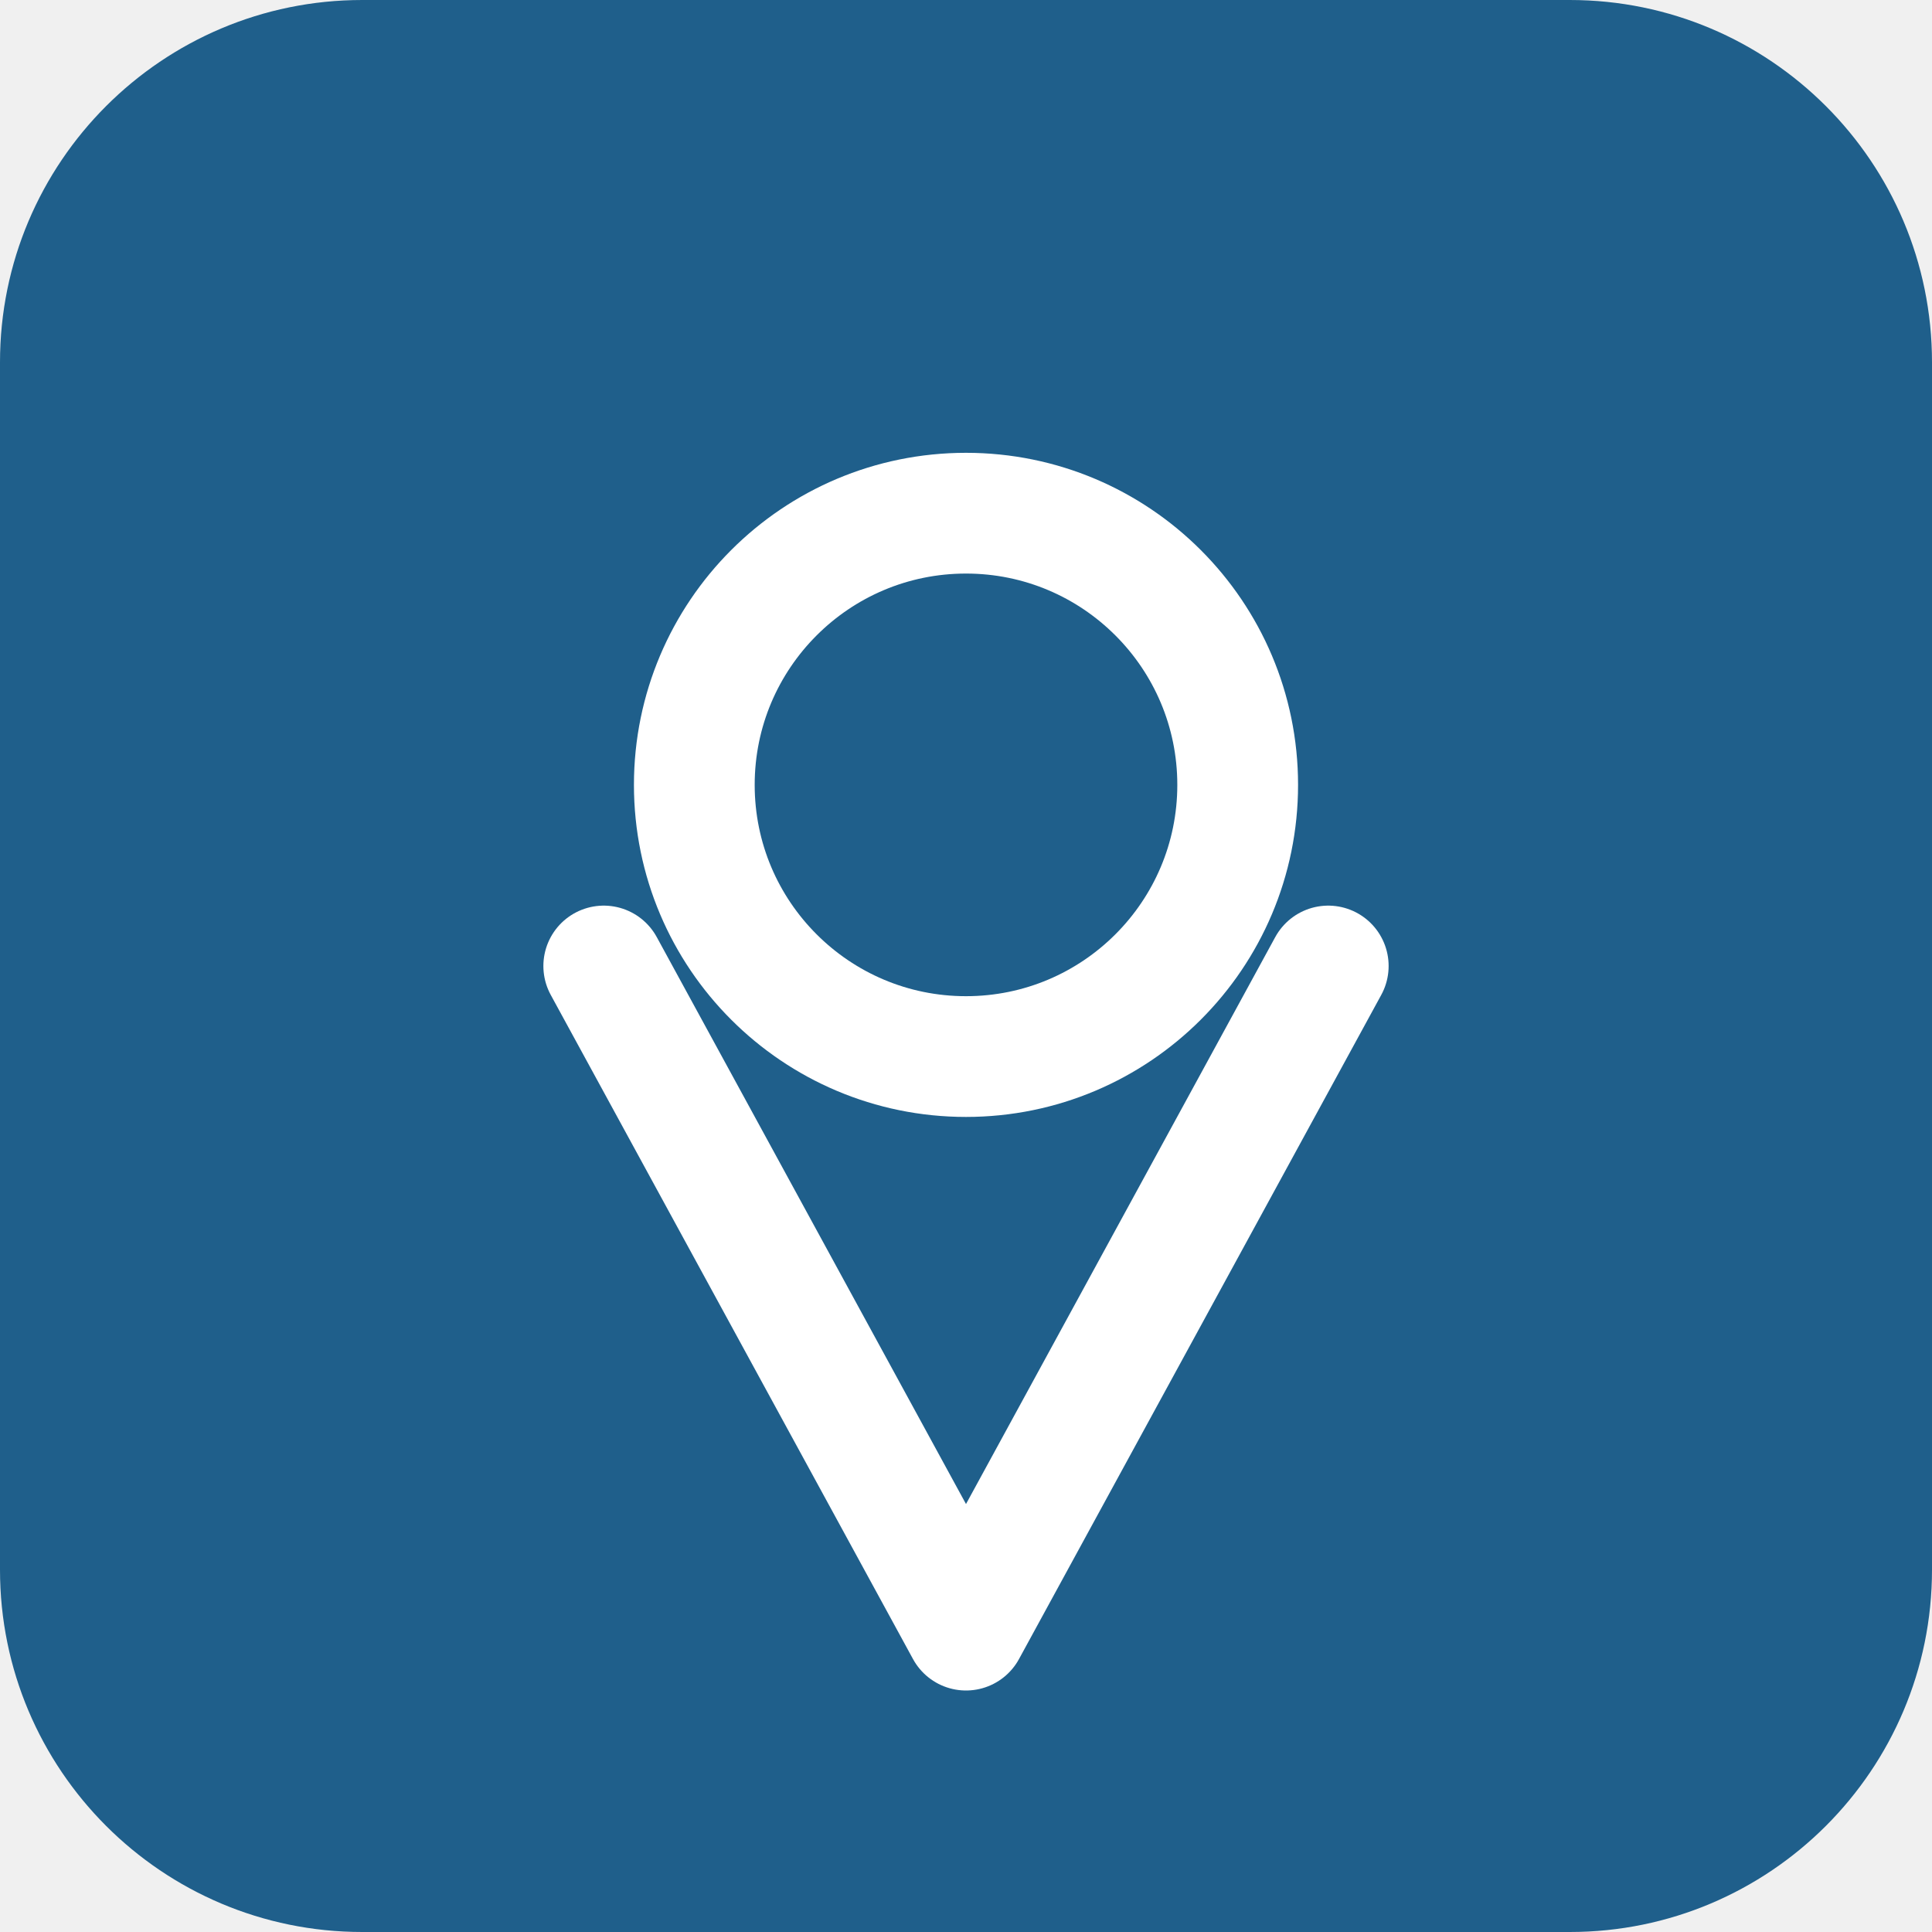
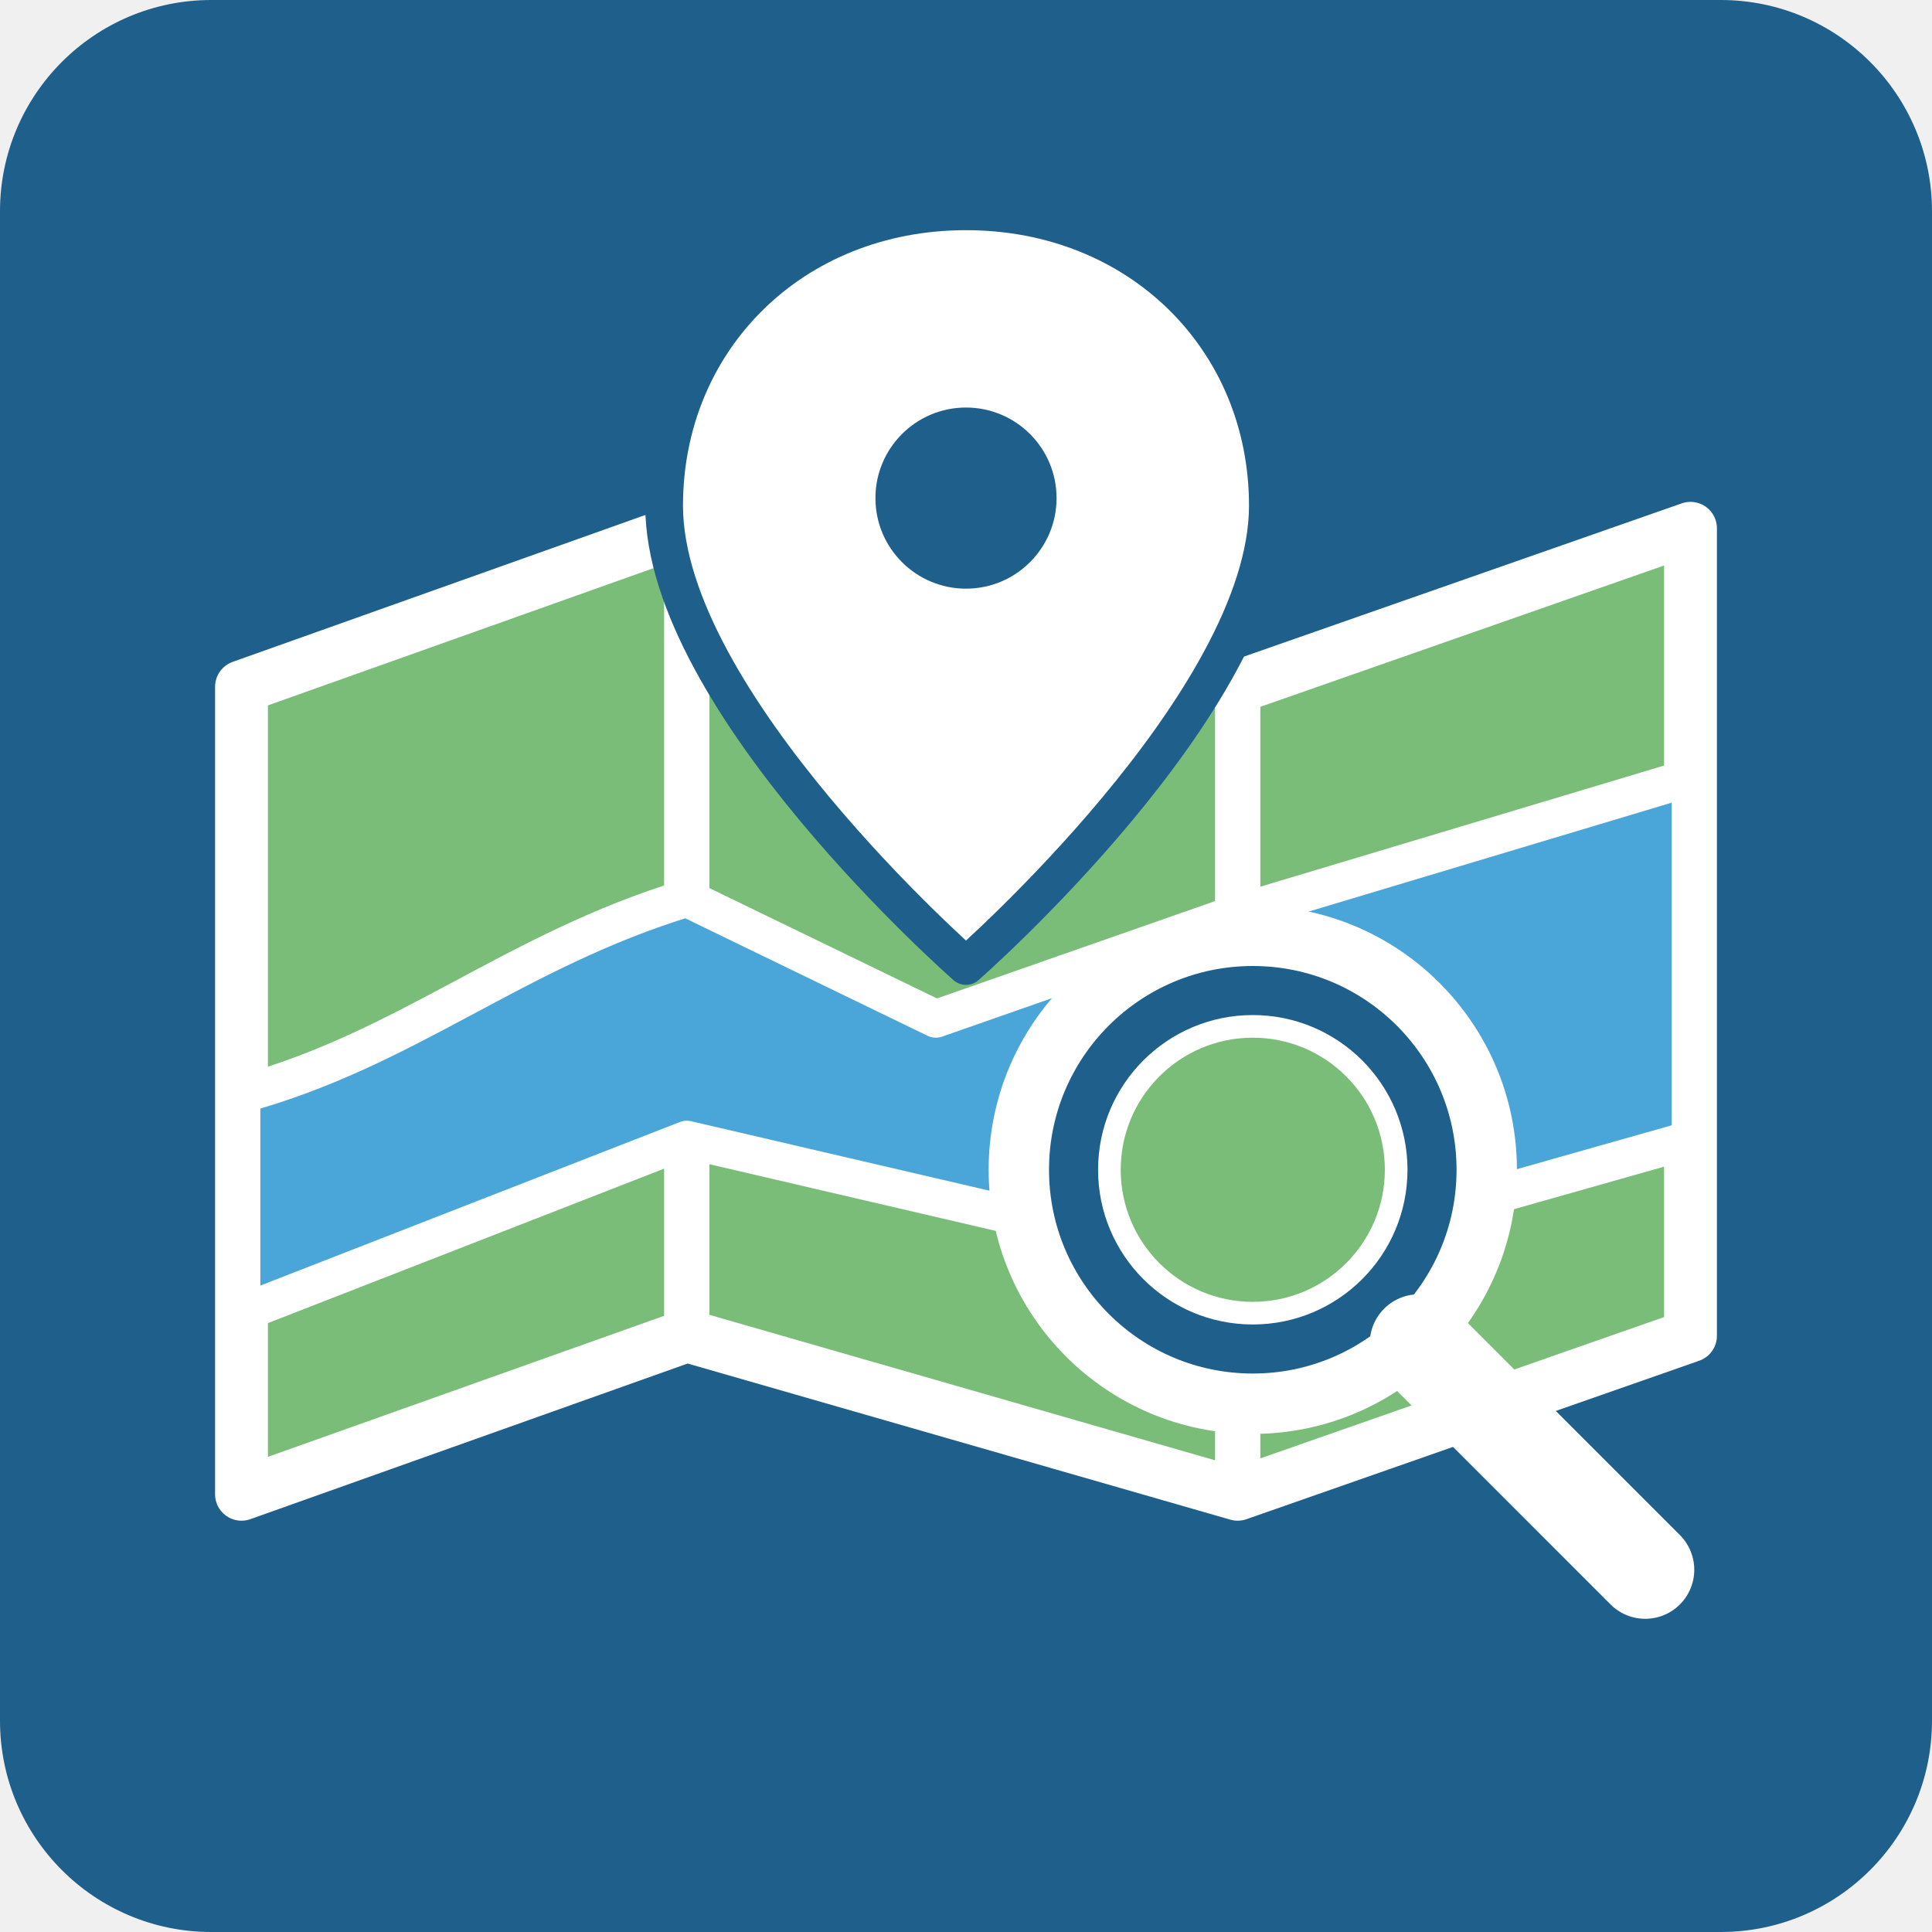
- <svg xmlns="http://www.w3.org/2000/svg" viewBox="0 0 64 64" role="img" aria-label="inoGOV">
-   <rect width="64" height="64" rx="12" fill="#1f5f8b" />
-   <circle cx="32" cy="26" r="9" fill="none" stroke="#fff" stroke-width="4" />
-   <path d="M32 54 L20 32 M32 54 L44 32" stroke="#fff" stroke-width="4" fill="none" stroke-linecap="round" />
+ <svg xmlns="http://www.w3.org/2000/svg" viewBox="0 0 256 256" role="img" aria-labelledby="title desc">
+   <rect width="256" height="256" rx="28" fill="#1f5f8b" />
+   <path d="M32 91 L91 70 L164 91 L224 70 L224 177 L164 198 L91 177 L32 198 Z" fill="#79bd78" stroke="#ffffff" stroke-width="7" stroke-linejoin="round" />
+   <path d="M91 70 V177 M164 91 V198" fill="none" stroke="#ffffff" stroke-width="6" stroke-linejoin="round" />
+   <path d="M32 145 C54 139 68 126 91 119 L124 135 L164 121 L224 103 V151 L164 168 L91 151 L32 174 Z" fill="#4aa6d8" stroke="#ffffff" stroke-width="5" stroke-linejoin="round" />
+   <path d="M128 28 C105 28 88 45 88 67 C88 93 128 128 128 128 C128 128 168 93 168 67 C168 45 151 28 128 28 Z" fill="#ffffff" stroke="#1f5f8b" stroke-width="5" stroke-linejoin="round" />
+   <circle cx="128" cy="66" r="12" fill="#1f5f8b" />
+   <circle cx="166" cy="155" r="31" fill="#1f5f8b" stroke="#ffffff" stroke-width="8" />
+   <circle cx="166" cy="155" r="19" fill="#79bd78" stroke="#ffffff" stroke-width="3" />
+   <path d="M188 178 L218 208" fill="none" stroke="#ffffff" stroke-width="13" stroke-linecap="round" />
</svg>
